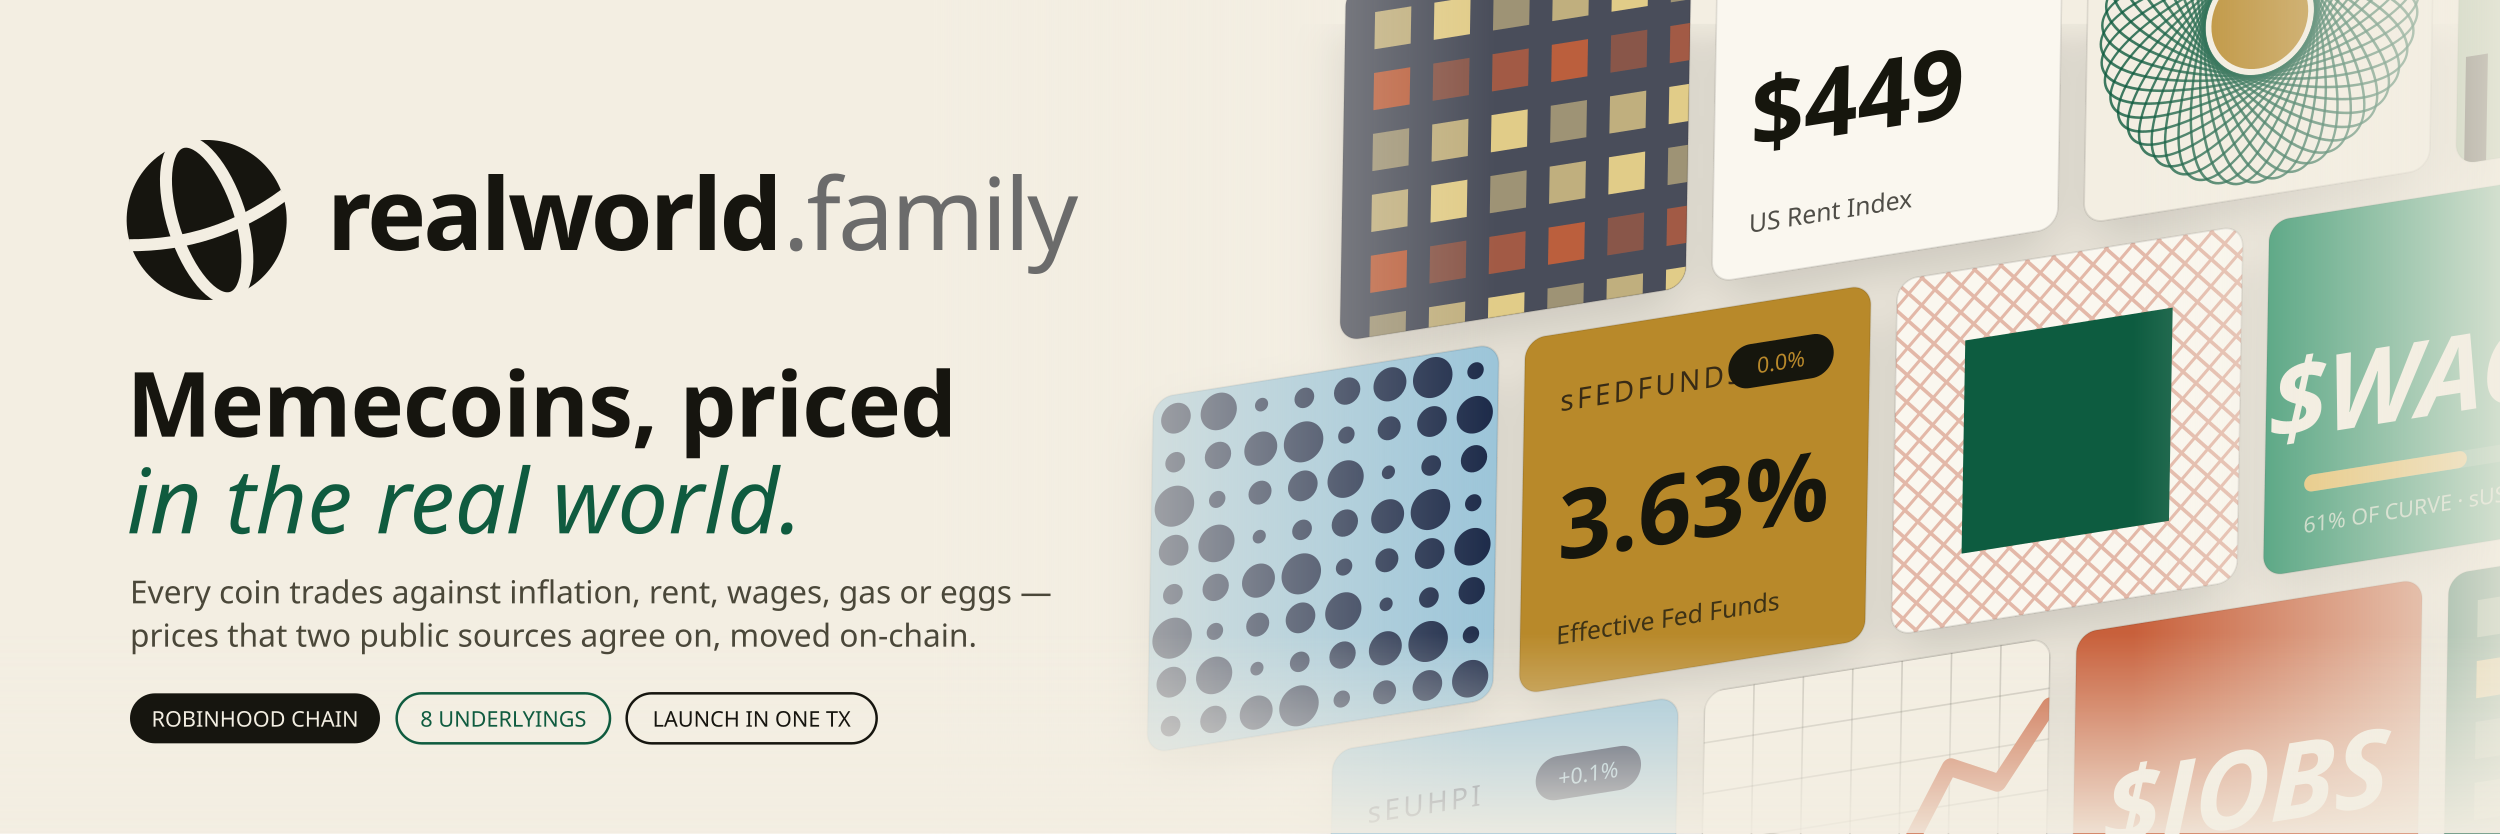
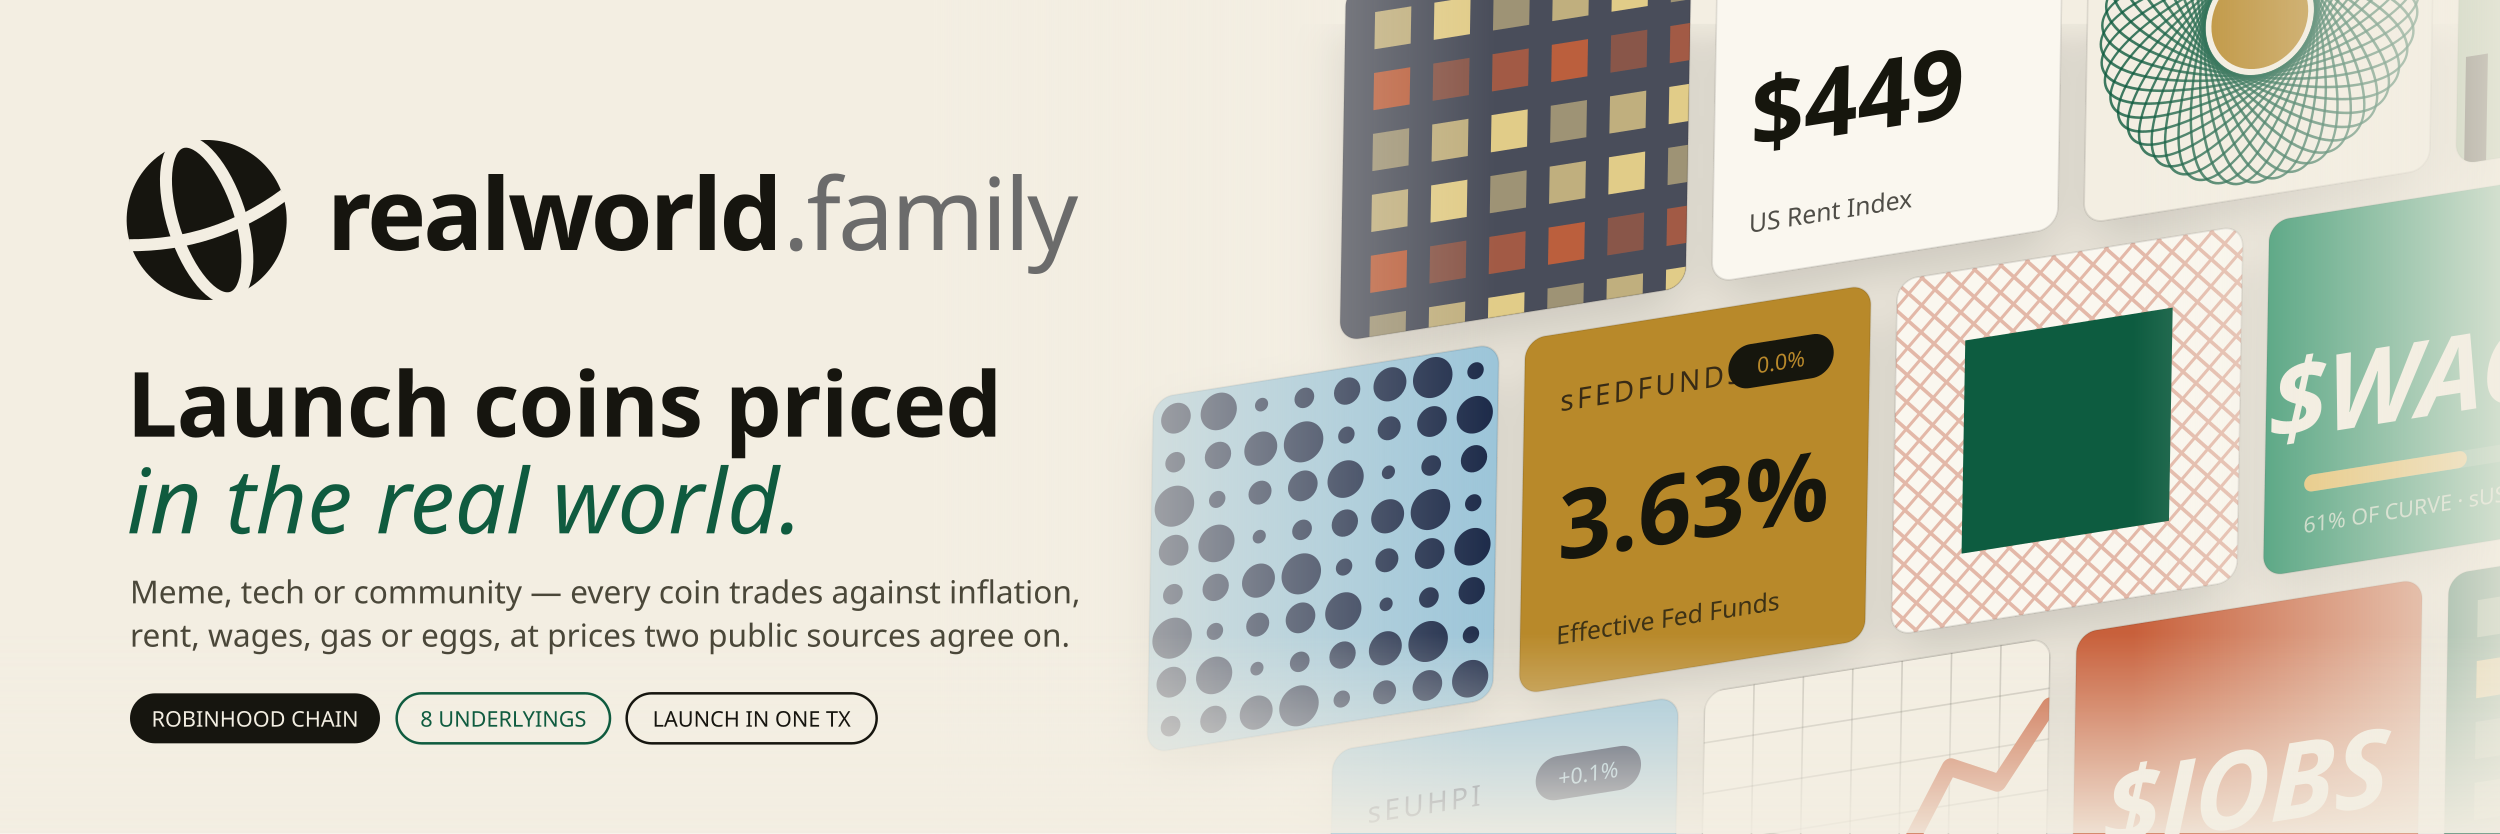
<svg xmlns="http://www.w3.org/2000/svg" width="1500" height="500" viewBox="0 0 1500 500">
  <defs>
    <linearGradient id="fadeL" x1="0" x2="1">
      <stop offset="0" stop-color="#f3eee2" />
      <stop offset="0.62" stop-color="#f3eee2" />
      <stop offset="1" stop-color="#f3eee2" stop-opacity="0" />
    </linearGradient>
    <linearGradient id="fadeR" x1="0" x2="1">
      <stop offset="0" stop-color="#f3eee2" stop-opacity="0" />
      <stop offset="1" stop-color="#f3eee2" stop-opacity="0.85" />
    </linearGradient>
    <linearGradient id="fadeB" x1="0" y1="0" x2="0" y2="1">
      <stop offset="0" stop-color="#f3eee2" stop-opacity="0" />
      <stop offset="1" stop-color="#f3eee2" stop-opacity="0.9" />
    </linearGradient>
    <filter id="soft" x="-10%" y="-10%" width="120%" height="130%">
      <feDropShadow dx="0" dy="14" stdDeviation="16" flood-color="#000" flood-opacity="0.16" />
    </filter>
  </defs>
  <rect width="1500" height="500" fill="#f3eee2" />
  <g transform="translate(700 -220) rotate(-9) skewX(-10)" filter="url(#soft)">
    <g transform="translate(0 0)">
      <clipPath id="g1">
        <rect width="210" height="210" rx="12" />
      </clipPath>
      <g clip-path="url(#g1)">
        <rect width="210" height="210" fill="#1b2a4a" />
        <line x1="0" y1="0" x2="0" y2="210" stroke="#9cc5d9" stroke-opacity="0.18" />
        <line x1="30" y1="0" x2="30" y2="210" stroke="#9cc5d9" stroke-opacity="0.18" />
        <line x1="60" y1="0" x2="60" y2="210" stroke="#9cc5d9" stroke-opacity="0.18" />
        <line x1="90" y1="0" x2="90" y2="210" stroke="#9cc5d9" stroke-opacity="0.18" />
        <line x1="120" y1="0" x2="120" y2="210" stroke="#9cc5d9" stroke-opacity="0.18" />
        <line x1="150" y1="0" x2="150" y2="210" stroke="#9cc5d9" stroke-opacity="0.18" />
        <line x1="180" y1="0" x2="180" y2="210" stroke="#9cc5d9" stroke-opacity="0.18" />
        <line x1="210" y1="0" x2="210" y2="210" stroke="#9cc5d9" stroke-opacity="0.18" />
        <line x1="0" y1="0" x2="210" y2="0" stroke="#9cc5d9" stroke-opacity="0.18" />
        <line x1="0" y1="30" x2="210" y2="30" stroke="#9cc5d9" stroke-opacity="0.18" />
        <line x1="0" y1="60" x2="210" y2="60" stroke="#9cc5d9" stroke-opacity="0.18" />
        <line x1="0" y1="90" x2="210" y2="90" stroke="#9cc5d9" stroke-opacity="0.18" />
        <line x1="0" y1="120" x2="210" y2="120" stroke="#9cc5d9" stroke-opacity="0.18" />
        <line x1="0" y1="150" x2="210" y2="150" stroke="#9cc5d9" stroke-opacity="0.18" />
        <line x1="0" y1="180" x2="210" y2="180" stroke="#9cc5d9" stroke-opacity="0.18" />
        <line x1="0" y1="210" x2="210" y2="210" stroke="#9cc5d9" stroke-opacity="0.18" />
        <polyline points="0,192.15 30,129.675 60,156.45 90,102.9 120,120.75 150,67.2 180,81.48 210,40.425" fill="none" stroke="#e2b859" stroke-width="10" stroke-linejoin="round" stroke-linecap="round" />
      </g>
      <rect width="210" height="210" rx="12" fill="none" stroke="#000" stroke-opacity="0.1" />
    </g>
    <g transform="translate(226 0)">
      <clipPath id="g2">
        <rect width="210" height="210" rx="12" />
      </clipPath>
      <g clip-path="url(#g2)">
        <rect width="210" height="210" fill="#f3eee2" />
        <ellipse cx="43.846" cy="30" rx="16" ry="21" fill="#faf7ef" stroke="#b8892a" stroke-width="3" />
        <ellipse cx="91.846" cy="30" rx="16" ry="21" fill="#faf7ef" stroke="#b8892a" stroke-width="3" />
        <ellipse cx="139.846" cy="30" rx="16" ry="21" fill="#faf7ef" stroke="#b8892a" stroke-width="3" />
        <ellipse cx="187.846" cy="30" rx="16" ry="21" fill="#faf7ef" stroke="#b8892a" stroke-width="3" />
        <ellipse cx="67.846" cy="82" rx="16" ry="21" fill="#faf7ef" stroke="#b8892a" stroke-width="3" />
        <ellipse cx="115.846" cy="82" rx="16" ry="21" fill="#faf7ef" stroke="#b8892a" stroke-width="3" />
        <ellipse cx="163.846" cy="82" rx="16" ry="21" fill="#faf7ef" stroke="#b8892a" stroke-width="3" />
        <ellipse cx="211.846" cy="82" rx="16" ry="21" fill="#faf7ef" stroke="#b8892a" stroke-width="3" />
        <ellipse cx="43.846" cy="134" rx="16" ry="21" fill="#faf7ef" stroke="#b8892a" stroke-width="3" />
        <ellipse cx="91.846" cy="134" rx="16" ry="21" fill="#faf7ef" stroke="#b8892a" stroke-width="3" />
        <ellipse cx="139.846" cy="134" rx="16" ry="21" fill="#faf7ef" stroke="#b8892a" stroke-width="3" />
        <ellipse cx="187.846" cy="134" rx="16" ry="21" fill="#faf7ef" stroke="#b8892a" stroke-width="3" />
        <ellipse cx="67.846" cy="186" rx="16" ry="21" fill="#faf7ef" stroke="#b8892a" stroke-width="3" />
        <ellipse cx="115.846" cy="186" rx="16" ry="21" fill="#faf7ef" stroke="#b8892a" stroke-width="3" />
        <ellipse cx="163.846" cy="186" rx="16" ry="21" fill="#faf7ef" stroke="#b8892a" stroke-width="3" />
        <ellipse cx="211.846" cy="186" rx="16" ry="21" fill="#faf7ef" stroke="#b8892a" stroke-width="3" />
      </g>
      <rect width="210" height="210" rx="12" fill="none" stroke="#000" stroke-opacity="0.1" />
    </g>
    <g transform="translate(452 0)">
      <clipPath id="g3">
        <rect width="210" height="210" rx="12" />
      </clipPath>
      <g clip-path="url(#g3)">
        <rect width="210" height="210" fill="#16150f" />
        <text x="22" y="46" font-family="IBM Plex Mono" font-size="17" letter-spacing="2" fill="#f3eee2" opacity="0.8">sUSEGGS</text>
        <text x="22" y="134.4" font-family="Fraunces" font-size="56.7" font-weight="600" fill="#f3eee2">$2.27</text>
        <text x="22" y="184" font-family="IBM Plex Sans" font-size="15" fill="#f3eee2" opacity="0.75">US Eggs, per dozen</text>
        <rect x="124" y="24" width="64" height="26" rx="13" fill="#1f8a5f" />
        <text x="156" y="42" text-anchor="middle" font-family="IBM Plex Mono" font-size="13" font-weight="500" fill="#16150f">+3.8%</text>
      </g>
      <rect width="210" height="210" rx="12" fill="none" stroke="#000" stroke-opacity="0.1" />
    </g>
    <g transform="translate(678 0)">
      <clipPath id="g4">
        <rect width="210" height="210" rx="12" />
      </clipPath>
      <g clip-path="url(#g4)">
        <rect width="210" height="210" fill="#c8603a" />
        <line x1="-210" y1="0" x2="0" y2="210" stroke="#e3b8a8" stroke-width="9" />
        <line x1="-188" y1="0" x2="22" y2="210" stroke="#e3b8a8" stroke-width="9" />
        <line x1="-166" y1="0" x2="44" y2="210" stroke="#e3b8a8" stroke-width="9" />
        <line x1="-144" y1="0" x2="66" y2="210" stroke="#e3b8a8" stroke-width="9" />
        <line x1="-122" y1="0" x2="88" y2="210" stroke="#e3b8a8" stroke-width="9" />
        <line x1="-100" y1="0" x2="110" y2="210" stroke="#e3b8a8" stroke-width="9" />
        <line x1="-78" y1="0" x2="132" y2="210" stroke="#e3b8a8" stroke-width="9" />
        <line x1="-56" y1="0" x2="154" y2="210" stroke="#e3b8a8" stroke-width="9" />
        <line x1="-34" y1="0" x2="176" y2="210" stroke="#e3b8a8" stroke-width="9" />
        <line x1="-12" y1="0" x2="198" y2="210" stroke="#e3b8a8" stroke-width="9" />
        <line x1="10" y1="0" x2="220" y2="210" stroke="#e3b8a8" stroke-width="9" />
        <line x1="32" y1="0" x2="242" y2="210" stroke="#e3b8a8" stroke-width="9" />
        <line x1="54" y1="0" x2="264" y2="210" stroke="#e3b8a8" stroke-width="9" />
        <line x1="76" y1="0" x2="286" y2="210" stroke="#e3b8a8" stroke-width="9" />
        <line x1="98" y1="0" x2="308" y2="210" stroke="#e3b8a8" stroke-width="9" />
        <line x1="120" y1="0" x2="330" y2="210" stroke="#e3b8a8" stroke-width="9" />
        <line x1="142" y1="0" x2="352" y2="210" stroke="#e3b8a8" stroke-width="9" />
        <line x1="164" y1="0" x2="374" y2="210" stroke="#e3b8a8" stroke-width="9" />
        <line x1="186" y1="0" x2="396" y2="210" stroke="#e3b8a8" stroke-width="9" />
        <line x1="208" y1="0" x2="418" y2="210" stroke="#e3b8a8" stroke-width="9" />
        <line x1="230" y1="0" x2="440" y2="210" stroke="#e3b8a8" stroke-width="9" />
        <line x1="252" y1="0" x2="462" y2="210" stroke="#e3b8a8" stroke-width="9" />
        <line x1="274" y1="0" x2="484" y2="210" stroke="#e3b8a8" stroke-width="9" />
        <line x1="296" y1="0" x2="506" y2="210" stroke="#e3b8a8" stroke-width="9" />
        <line x1="318" y1="0" x2="528" y2="210" stroke="#e3b8a8" stroke-width="9" />
        <line x1="340" y1="0" x2="550" y2="210" stroke="#e3b8a8" stroke-width="9" />
        <line x1="362" y1="0" x2="572" y2="210" stroke="#e3b8a8" stroke-width="9" />
        <line x1="384" y1="0" x2="594" y2="210" stroke="#e3b8a8" stroke-width="9" />
        <line x1="406" y1="0" x2="616" y2="210" stroke="#e3b8a8" stroke-width="9" />
        <circle cx="147" cy="73.5" r="42" fill="#16150f" />
      </g>
      <rect width="210" height="210" rx="12" fill="none" stroke="#000" stroke-opacity="0.1" />
    </g>
    <g transform="translate(904 0)">
      <clipPath id="g5">
        <rect width="210" height="210" rx="12" />
      </clipPath>
      <g clip-path="url(#g5)">
        <rect width="210" height="210" fill="#e2b859" />
        <text x="105" y="130.2" text-anchor="middle" font-family="Fraunces" font-size="63" font-weight="600" font-style="italic" fill="#16150f">$EGGS</text>
        <rect x="24" y="154" width="162" height="10" rx="5" fill="#16150f" opacity="0.2" />
        <rect x="24" y="154" width="134.46" height="10" rx="5" fill="#0f5b3f" />
        <text x="24" y="188" font-family="IBM Plex Mono" font-size="13" fill="#16150f" opacity="0.7">83% OF CURVE · sUSEGGS</text>
      </g>
      <rect width="210" height="210" rx="12" fill="none" stroke="#000" stroke-opacity="0.1" />
    </g>
    <g transform="translate(113 226)">
      <clipPath id="g6">
        <rect width="210" height="210" rx="12" />
      </clipPath>
      <g clip-path="url(#g6)">
        <rect width="210" height="210" fill="#4a4d5a" />
        <rect x="18" y="18" width="22" height="22" fill="#f2d98d" opacity="0.7" />
        <rect x="54" y="18" width="22" height="22" fill="#f2d98d" opacity="0.9" />
        <rect x="90" y="18" width="22" height="22" fill="#f2d98d" opacity="0.5" />
        <rect x="126" y="18" width="22" height="22" fill="#f2d98d" opacity="0.7" />
        <rect x="162" y="18" width="22" height="22" fill="#f2d98d" opacity="0.9" />
        <rect x="198" y="18" width="22" height="22" fill="#f2d98d" opacity="0.5" />
        <rect x="18" y="54" width="22" height="22" fill="#c8603a" opacity="0.9" />
        <rect x="54" y="54" width="22" height="22" fill="#c8603a" opacity="0.5" />
        <rect x="90" y="54" width="22" height="22" fill="#c8603a" opacity="0.7" />
        <rect x="126" y="54" width="22" height="22" fill="#c8603a" opacity="0.9" />
        <rect x="162" y="54" width="22" height="22" fill="#c8603a" opacity="0.5" />
        <rect x="198" y="54" width="22" height="22" fill="#c8603a" opacity="0.7" />
        <rect x="18" y="90" width="22" height="22" fill="#f2d98d" opacity="0.5" />
        <rect x="54" y="90" width="22" height="22" fill="#f2d98d" opacity="0.7" />
        <rect x="90" y="90" width="22" height="22" fill="#f2d98d" opacity="0.9" />
        <rect x="126" y="90" width="22" height="22" fill="#f2d98d" opacity="0.5" />
        <rect x="162" y="90" width="22" height="22" fill="#f2d98d" opacity="0.7" />
        <rect x="198" y="90" width="22" height="22" fill="#f2d98d" opacity="0.9" />
        <rect x="18" y="126" width="22" height="22" fill="#f2d98d" opacity="0.7" />
        <rect x="54" y="126" width="22" height="22" fill="#f2d98d" opacity="0.9" />
        <rect x="90" y="126" width="22" height="22" fill="#f2d98d" opacity="0.5" />
        <rect x="126" y="126" width="22" height="22" fill="#f2d98d" opacity="0.7" />
        <rect x="162" y="126" width="22" height="22" fill="#f2d98d" opacity="0.9" />
        <rect x="198" y="126" width="22" height="22" fill="#f2d98d" opacity="0.5" />
        <rect x="18" y="162" width="22" height="22" fill="#c8603a" opacity="0.9" />
        <rect x="54" y="162" width="22" height="22" fill="#c8603a" opacity="0.5" />
        <rect x="90" y="162" width="22" height="22" fill="#c8603a" opacity="0.7" />
        <rect x="126" y="162" width="22" height="22" fill="#c8603a" opacity="0.9" />
        <rect x="162" y="162" width="22" height="22" fill="#c8603a" opacity="0.5" />
        <rect x="198" y="162" width="22" height="22" fill="#c8603a" opacity="0.7" />
        <rect x="18" y="198" width="22" height="22" fill="#f2d98d" opacity="0.5" />
        <rect x="54" y="198" width="22" height="22" fill="#f2d98d" opacity="0.7" />
        <rect x="90" y="198" width="22" height="22" fill="#f2d98d" opacity="0.9" />
        <rect x="126" y="198" width="22" height="22" fill="#f2d98d" opacity="0.5" />
        <rect x="162" y="198" width="22" height="22" fill="#f2d98d" opacity="0.7" />
        <rect x="198" y="198" width="22" height="22" fill="#f2d98d" opacity="0.9" />
      </g>
      <rect width="210" height="210" rx="12" fill="none" stroke="#000" stroke-opacity="0.1" />
    </g>
    <g transform="translate(339 226)">
      <clipPath id="g7">
        <rect width="210" height="210" rx="12" />
      </clipPath>
      <g clip-path="url(#g7)">
        <rect width="210" height="210" fill="#faf7ef" />
        <text x="22" y="46" font-family="IBM Plex Mono" font-size="17" letter-spacing="2" fill="#16150f" opacity="0.8">sUSRENT</text>
        <text x="22" y="134.4" font-family="Fraunces" font-size="56.7" font-weight="600" fill="#16150f">$449</text>
        <text x="22" y="184" font-family="IBM Plex Sans" font-size="15" fill="#16150f" opacity="0.75">US Rent Index</text>
        <rect x="124" y="24" width="64" height="26" rx="13" fill="#c8603a" />
        <text x="156" y="42" text-anchor="middle" font-family="IBM Plex Mono" font-size="13" font-weight="500" fill="#faf7ef">+0.4%</text>
      </g>
      <rect width="210" height="210" rx="12" fill="none" stroke="#000" stroke-opacity="0.1" />
    </g>
    <g transform="translate(565 226)">
      <clipPath id="g8">
        <rect width="210" height="210" rx="12" />
      </clipPath>
      <g clip-path="url(#g8)">
        <rect width="210" height="210" fill="#f3eee2" />
        <ellipse cx="105" cy="105" rx="96.6" ry="33.6" fill="none" stroke="#0f5b3f" stroke-width="1.5" transform="rotate(0 105 105)" opacity="0.8" />
        <ellipse cx="105" cy="105" rx="96.6" ry="33.6" fill="none" stroke="#0f5b3f" stroke-width="1.5" transform="rotate(7.5 105 105)" opacity="0.8" />
        <ellipse cx="105" cy="105" rx="96.6" ry="33.6" fill="none" stroke="#0f5b3f" stroke-width="1.5" transform="rotate(15 105 105)" opacity="0.8" />
        <ellipse cx="105" cy="105" rx="96.6" ry="33.6" fill="none" stroke="#0f5b3f" stroke-width="1.5" transform="rotate(22.5 105 105)" opacity="0.8" />
        <ellipse cx="105" cy="105" rx="96.6" ry="33.6" fill="none" stroke="#0f5b3f" stroke-width="1.5" transform="rotate(30 105 105)" opacity="0.8" />
        <ellipse cx="105" cy="105" rx="96.6" ry="33.6" fill="none" stroke="#0f5b3f" stroke-width="1.5" transform="rotate(37.5 105 105)" opacity="0.8" />
        <ellipse cx="105" cy="105" rx="96.6" ry="33.6" fill="none" stroke="#0f5b3f" stroke-width="1.5" transform="rotate(45 105 105)" opacity="0.8" />
        <ellipse cx="105" cy="105" rx="96.6" ry="33.6" fill="none" stroke="#0f5b3f" stroke-width="1.5" transform="rotate(52.5 105 105)" opacity="0.8" />
        <ellipse cx="105" cy="105" rx="96.6" ry="33.6" fill="none" stroke="#0f5b3f" stroke-width="1.5" transform="rotate(60 105 105)" opacity="0.8" />
        <ellipse cx="105" cy="105" rx="96.6" ry="33.6" fill="none" stroke="#0f5b3f" stroke-width="1.5" transform="rotate(67.5 105 105)" opacity="0.8" />
        <ellipse cx="105" cy="105" rx="96.6" ry="33.6" fill="none" stroke="#0f5b3f" stroke-width="1.5" transform="rotate(75 105 105)" opacity="0.8" />
        <ellipse cx="105" cy="105" rx="96.6" ry="33.6" fill="none" stroke="#0f5b3f" stroke-width="1.5" transform="rotate(82.5 105 105)" opacity="0.8" />
        <ellipse cx="105" cy="105" rx="96.6" ry="33.6" fill="none" stroke="#0f5b3f" stroke-width="1.5" transform="rotate(90 105 105)" opacity="0.8" />
        <ellipse cx="105" cy="105" rx="96.6" ry="33.6" fill="none" stroke="#0f5b3f" stroke-width="1.5" transform="rotate(97.5 105 105)" opacity="0.8" />
        <ellipse cx="105" cy="105" rx="96.6" ry="33.6" fill="none" stroke="#0f5b3f" stroke-width="1.5" transform="rotate(105 105 105)" opacity="0.8" />
        <ellipse cx="105" cy="105" rx="96.6" ry="33.6" fill="none" stroke="#0f5b3f" stroke-width="1.5" transform="rotate(112.5 105 105)" opacity="0.8" />
        <ellipse cx="105" cy="105" rx="96.6" ry="33.6" fill="none" stroke="#0f5b3f" stroke-width="1.5" transform="rotate(120 105 105)" opacity="0.8" />
        <ellipse cx="105" cy="105" rx="96.6" ry="33.6" fill="none" stroke="#0f5b3f" stroke-width="1.5" transform="rotate(127.5 105 105)" opacity="0.8" />
        <ellipse cx="105" cy="105" rx="96.6" ry="33.6" fill="none" stroke="#0f5b3f" stroke-width="1.5" transform="rotate(135 105 105)" opacity="0.8" />
        <ellipse cx="105" cy="105" rx="96.6" ry="33.6" fill="none" stroke="#0f5b3f" stroke-width="1.5" transform="rotate(142.5 105 105)" opacity="0.8" />
        <ellipse cx="105" cy="105" rx="96.6" ry="33.6" fill="none" stroke="#0f5b3f" stroke-width="1.5" transform="rotate(150 105 105)" opacity="0.8" />
        <ellipse cx="105" cy="105" rx="96.6" ry="33.6" fill="none" stroke="#0f5b3f" stroke-width="1.5" transform="rotate(157.5 105 105)" opacity="0.8" />
        <ellipse cx="105" cy="105" rx="96.6" ry="33.6" fill="none" stroke="#0f5b3f" stroke-width="1.5" transform="rotate(165 105 105)" opacity="0.8" />
        <ellipse cx="105" cy="105" rx="96.6" ry="33.6" fill="none" stroke="#0f5b3f" stroke-width="1.5" transform="rotate(172.5 105 105)" opacity="0.8" />
        <circle cx="105" cy="105" r="29.4" fill="#b8892a" />
      </g>
      <rect width="210" height="210" rx="12" fill="none" stroke="#000" stroke-opacity="0.1" />
    </g>
    <g transform="translate(791 226)">
      <clipPath id="g9">
        <rect width="210" height="210" rx="12" />
      </clipPath>
      <g clip-path="url(#g9)">
        <rect width="210" height="210" fill="#8fae8b" />
        <rect x="5" y="147" width="13.333" height="63" fill="#16150f" />
        <rect x="28.333" y="94.5" width="13.333" height="115.5" fill="#16150f" />
        <rect x="51.667" y="126" width="13.333" height="84" fill="#16150f" />
        <rect x="75" y="63" width="13.333" height="147" fill="#16150f" />
        <rect x="98.333" y="105" width="13.333" height="105" fill="#16150f" />
        <rect x="121.667" y="21" width="13.333" height="189" fill="#16150f" />
        <rect x="145" y="73.5" width="13.333" height="136.5" fill="#16150f" />
        <rect x="168.333" y="42" width="13.333" height="168" fill="#16150f" />
        <rect x="191.667" y="10.5" width="13.333" height="199.5" fill="#faf7ef" />
      </g>
      <rect width="210" height="210" rx="12" fill="none" stroke="#000" stroke-opacity="0.1" />
    </g>
    <g transform="translate(1017 226)">
      <clipPath id="g10">
        <rect width="210" height="210" rx="12" />
      </clipPath>
      <g clip-path="url(#g10)">
        <rect width="210" height="210" fill="#1b2a4a" />
        <text x="105" y="130.2" text-anchor="middle" font-family="Fraunces" font-size="63" font-weight="600" font-style="italic" fill="#f3eee2">$GAS</text>
        <rect x="24" y="154" width="162" height="10" rx="5" fill="#f3eee2" opacity="0.2" />
        <rect x="24" y="154" width="43.74" height="10" rx="5" fill="#e2b859" />
        <text x="24" y="188" font-family="IBM Plex Mono" font-size="13" fill="#f3eee2" opacity="0.7">27% OF CURVE · sUSGAS</text>
      </g>
      <rect width="210" height="210" rx="12" fill="none" stroke="#000" stroke-opacity="0.1" />
    </g>
    <g transform="translate(0 452)">
      <clipPath id="g11">
        <rect width="210" height="210" rx="12" />
      </clipPath>
      <g clip-path="url(#g11)">
        <rect width="210" height="210" fill="#9cc5d9" />
        <circle cx="14" cy="14" r="9" fill="#1b2a4a" />
        <circle cx="40" cy="14" r="11" fill="#1b2a4a" />
        <circle cx="66" cy="14" r="4" fill="#1b2a4a" />
        <circle cx="92" cy="14" r="6" fill="#1b2a4a" />
        <circle cx="118" cy="14" r="8" fill="#1b2a4a" />
        <circle cx="144" cy="14" r="10" fill="#1b2a4a" />
        <circle cx="170" cy="14" r="12" fill="#1b2a4a" />
        <circle cx="196" cy="14" r="5" fill="#1b2a4a" />
        <circle cx="14" cy="40" r="6" fill="#1b2a4a" />
        <circle cx="40" cy="40" r="8" fill="#1b2a4a" />
        <circle cx="66" cy="40" r="10" fill="#1b2a4a" />
        <circle cx="92" cy="40" r="12" fill="#1b2a4a" />
        <circle cx="118" cy="40" r="5" fill="#1b2a4a" />
        <circle cx="144" cy="40" r="7" fill="#1b2a4a" />
        <circle cx="170" cy="40" r="9" fill="#1b2a4a" />
        <circle cx="196" cy="40" r="11" fill="#1b2a4a" />
        <circle cx="14" cy="66" r="12" fill="#1b2a4a" />
        <circle cx="40" cy="66" r="5" fill="#1b2a4a" />
        <circle cx="66" cy="66" r="7" fill="#1b2a4a" />
        <circle cx="92" cy="66" r="9" fill="#1b2a4a" />
        <circle cx="118" cy="66" r="11" fill="#1b2a4a" />
        <circle cx="144" cy="66" r="4" fill="#1b2a4a" />
        <circle cx="170" cy="66" r="6" fill="#1b2a4a" />
        <circle cx="196" cy="66" r="8" fill="#1b2a4a" />
        <circle cx="14" cy="92" r="9" fill="#1b2a4a" />
        <circle cx="40" cy="92" r="11" fill="#1b2a4a" />
        <circle cx="66" cy="92" r="4" fill="#1b2a4a" />
        <circle cx="92" cy="92" r="6" fill="#1b2a4a" />
        <circle cx="118" cy="92" r="8" fill="#1b2a4a" />
        <circle cx="144" cy="92" r="10" fill="#1b2a4a" />
        <circle cx="170" cy="92" r="12" fill="#1b2a4a" />
        <circle cx="196" cy="92" r="5" fill="#1b2a4a" />
        <circle cx="14" cy="118" r="6" fill="#1b2a4a" />
        <circle cx="40" cy="118" r="8" fill="#1b2a4a" />
        <circle cx="66" cy="118" r="10" fill="#1b2a4a" />
        <circle cx="92" cy="118" r="12" fill="#1b2a4a" />
        <circle cx="118" cy="118" r="5" fill="#1b2a4a" />
        <circle cx="144" cy="118" r="7" fill="#1b2a4a" />
        <circle cx="170" cy="118" r="9" fill="#1b2a4a" />
        <circle cx="196" cy="118" r="11" fill="#1b2a4a" />
        <circle cx="14" cy="144" r="12" fill="#1b2a4a" />
        <circle cx="40" cy="144" r="5" fill="#1b2a4a" />
        <circle cx="66" cy="144" r="7" fill="#1b2a4a" />
        <circle cx="92" cy="144" r="9" fill="#1b2a4a" />
        <circle cx="118" cy="144" r="11" fill="#1b2a4a" />
        <circle cx="144" cy="144" r="4" fill="#1b2a4a" />
        <circle cx="170" cy="144" r="6" fill="#1b2a4a" />
        <circle cx="196" cy="144" r="8" fill="#1b2a4a" />
        <circle cx="14" cy="170" r="9" fill="#1b2a4a" />
        <circle cx="40" cy="170" r="11" fill="#1b2a4a" />
        <circle cx="66" cy="170" r="4" fill="#1b2a4a" />
        <circle cx="92" cy="170" r="6" fill="#1b2a4a" />
        <circle cx="118" cy="170" r="8" fill="#1b2a4a" />
        <circle cx="144" cy="170" r="10" fill="#1b2a4a" />
        <circle cx="170" cy="170" r="12" fill="#1b2a4a" />
        <circle cx="196" cy="170" r="5" fill="#1b2a4a" />
        <circle cx="14" cy="196" r="6" fill="#1b2a4a" />
        <circle cx="40" cy="196" r="8" fill="#1b2a4a" />
        <circle cx="66" cy="196" r="10" fill="#1b2a4a" />
        <circle cx="92" cy="196" r="12" fill="#1b2a4a" />
        <circle cx="118" cy="196" r="5" fill="#1b2a4a" />
        <circle cx="144" cy="196" r="7" fill="#1b2a4a" />
        <circle cx="170" cy="196" r="9" fill="#1b2a4a" />
        <circle cx="196" cy="196" r="11" fill="#1b2a4a" />
      </g>
      <rect width="210" height="210" rx="12" fill="none" stroke="#000" stroke-opacity="0.1" />
    </g>
    <g transform="translate(226 452)">
      <clipPath id="g12">
        <rect width="210" height="210" rx="12" />
      </clipPath>
      <g clip-path="url(#g12)">
        <rect width="210" height="210" fill="#b8892a" />
        <text x="22" y="46" font-family="IBM Plex Mono" font-size="17" letter-spacing="2" fill="#16150f" opacity="0.8">sFEDFUNDS</text>
        <text x="22" y="134.4" font-family="Fraunces" font-size="56.7" font-weight="600" fill="#16150f">3.63%</text>
        <text x="22" y="184" font-family="IBM Plex Sans" font-size="15" fill="#16150f" opacity="0.75">Effective Fed Funds</text>
        <rect x="124" y="24" width="64" height="26" rx="13" fill="#16150f" />
        <text x="156" y="42" text-anchor="middle" font-family="IBM Plex Mono" font-size="13" font-weight="500" fill="#b8892a">0.0%</text>
      </g>
      <rect width="210" height="210" rx="12" fill="none" stroke="#000" stroke-opacity="0.1" />
    </g>
    <g transform="translate(452 452)">
      <clipPath id="g13">
        <rect width="210" height="210" rx="12" />
      </clipPath>
      <g clip-path="url(#g13)">
        <rect width="210" height="210" fill="#faf7ef" />
        <line x1="-210" y1="0" x2="0" y2="210" stroke="#e3b8a8" stroke-width="2" />
        <line x1="0" y1="0" x2="-210" y2="210" stroke="#e3b8a8" stroke-width="2" />
        <line x1="-194" y1="0" x2="16" y2="210" stroke="#e3b8a8" stroke-width="2" />
        <line x1="16" y1="0" x2="-194" y2="210" stroke="#e3b8a8" stroke-width="2" />
        <line x1="-178" y1="0" x2="32" y2="210" stroke="#e3b8a8" stroke-width="2" />
        <line x1="32" y1="0" x2="-178" y2="210" stroke="#e3b8a8" stroke-width="2" />
        <line x1="-162" y1="0" x2="48" y2="210" stroke="#e3b8a8" stroke-width="2" />
        <line x1="48" y1="0" x2="-162" y2="210" stroke="#e3b8a8" stroke-width="2" />
        <line x1="-146" y1="0" x2="64" y2="210" stroke="#e3b8a8" stroke-width="2" />
        <line x1="64" y1="0" x2="-146" y2="210" stroke="#e3b8a8" stroke-width="2" />
        <line x1="-130" y1="0" x2="80" y2="210" stroke="#e3b8a8" stroke-width="2" />
        <line x1="80" y1="0" x2="-130" y2="210" stroke="#e3b8a8" stroke-width="2" />
        <line x1="-114" y1="0" x2="96" y2="210" stroke="#e3b8a8" stroke-width="2" />
        <line x1="96" y1="0" x2="-114" y2="210" stroke="#e3b8a8" stroke-width="2" />
        <line x1="-98" y1="0" x2="112" y2="210" stroke="#e3b8a8" stroke-width="2" />
        <line x1="112" y1="0" x2="-98" y2="210" stroke="#e3b8a8" stroke-width="2" />
        <line x1="-82" y1="0" x2="128" y2="210" stroke="#e3b8a8" stroke-width="2" />
        <line x1="128" y1="0" x2="-82" y2="210" stroke="#e3b8a8" stroke-width="2" />
        <line x1="-66" y1="0" x2="144" y2="210" stroke="#e3b8a8" stroke-width="2" />
        <line x1="144" y1="0" x2="-66" y2="210" stroke="#e3b8a8" stroke-width="2" />
        <line x1="-50" y1="0" x2="160" y2="210" stroke="#e3b8a8" stroke-width="2" />
        <line x1="160" y1="0" x2="-50" y2="210" stroke="#e3b8a8" stroke-width="2" />
        <line x1="-34" y1="0" x2="176" y2="210" stroke="#e3b8a8" stroke-width="2" />
        <line x1="176" y1="0" x2="-34" y2="210" stroke="#e3b8a8" stroke-width="2" />
        <line x1="-18" y1="0" x2="192" y2="210" stroke="#e3b8a8" stroke-width="2" />
        <line x1="192" y1="0" x2="-18" y2="210" stroke="#e3b8a8" stroke-width="2" />
        <line x1="-2" y1="0" x2="208" y2="210" stroke="#e3b8a8" stroke-width="2" />
        <line x1="208" y1="0" x2="-2" y2="210" stroke="#e3b8a8" stroke-width="2" />
        <line x1="14" y1="0" x2="224" y2="210" stroke="#e3b8a8" stroke-width="2" />
        <line x1="224" y1="0" x2="14" y2="210" stroke="#e3b8a8" stroke-width="2" />
        <line x1="30" y1="0" x2="240" y2="210" stroke="#e3b8a8" stroke-width="2" />
        <line x1="240" y1="0" x2="30" y2="210" stroke="#e3b8a8" stroke-width="2" />
        <line x1="46" y1="0" x2="256" y2="210" stroke="#e3b8a8" stroke-width="2" />
        <line x1="256" y1="0" x2="46" y2="210" stroke="#e3b8a8" stroke-width="2" />
        <line x1="62" y1="0" x2="272" y2="210" stroke="#e3b8a8" stroke-width="2" />
        <line x1="272" y1="0" x2="62" y2="210" stroke="#e3b8a8" stroke-width="2" />
        <line x1="78" y1="0" x2="288" y2="210" stroke="#e3b8a8" stroke-width="2" />
        <line x1="288" y1="0" x2="78" y2="210" stroke="#e3b8a8" stroke-width="2" />
        <line x1="94" y1="0" x2="304" y2="210" stroke="#e3b8a8" stroke-width="2" />
        <line x1="304" y1="0" x2="94" y2="210" stroke="#e3b8a8" stroke-width="2" />
        <line x1="110" y1="0" x2="320" y2="210" stroke="#e3b8a8" stroke-width="2" />
        <line x1="320" y1="0" x2="110" y2="210" stroke="#e3b8a8" stroke-width="2" />
        <line x1="126" y1="0" x2="336" y2="210" stroke="#e3b8a8" stroke-width="2" />
        <line x1="336" y1="0" x2="126" y2="210" stroke="#e3b8a8" stroke-width="2" />
        <line x1="142" y1="0" x2="352" y2="210" stroke="#e3b8a8" stroke-width="2" />
        <line x1="352" y1="0" x2="142" y2="210" stroke="#e3b8a8" stroke-width="2" />
        <line x1="158" y1="0" x2="368" y2="210" stroke="#e3b8a8" stroke-width="2" />
        <line x1="368" y1="0" x2="158" y2="210" stroke="#e3b8a8" stroke-width="2" />
        <line x1="174" y1="0" x2="384" y2="210" stroke="#e3b8a8" stroke-width="2" />
        <line x1="384" y1="0" x2="174" y2="210" stroke="#e3b8a8" stroke-width="2" />
        <line x1="190" y1="0" x2="400" y2="210" stroke="#e3b8a8" stroke-width="2" />
        <line x1="400" y1="0" x2="190" y2="210" stroke="#e3b8a8" stroke-width="2" />
        <line x1="206" y1="0" x2="416" y2="210" stroke="#e3b8a8" stroke-width="2" />
        <line x1="416" y1="0" x2="206" y2="210" stroke="#e3b8a8" stroke-width="2" />
        <line x1="222" y1="0" x2="432" y2="210" stroke="#e3b8a8" stroke-width="2" />
        <line x1="432" y1="0" x2="222" y2="210" stroke="#e3b8a8" stroke-width="2" />
        <line x1="238" y1="0" x2="448" y2="210" stroke="#e3b8a8" stroke-width="2" />
        <line x1="448" y1="0" x2="238" y2="210" stroke="#e3b8a8" stroke-width="2" />
        <line x1="254" y1="0" x2="464" y2="210" stroke="#e3b8a8" stroke-width="2" />
        <line x1="464" y1="0" x2="254" y2="210" stroke="#e3b8a8" stroke-width="2" />
        <line x1="270" y1="0" x2="480" y2="210" stroke="#e3b8a8" stroke-width="2" />
        <line x1="480" y1="0" x2="270" y2="210" stroke="#e3b8a8" stroke-width="2" />
        <line x1="286" y1="0" x2="496" y2="210" stroke="#e3b8a8" stroke-width="2" />
        <line x1="496" y1="0" x2="286" y2="210" stroke="#e3b8a8" stroke-width="2" />
        <line x1="302" y1="0" x2="512" y2="210" stroke="#e3b8a8" stroke-width="2" />
        <line x1="512" y1="0" x2="302" y2="210" stroke="#e3b8a8" stroke-width="2" />
        <line x1="318" y1="0" x2="528" y2="210" stroke="#e3b8a8" stroke-width="2" />
        <line x1="528" y1="0" x2="318" y2="210" stroke="#e3b8a8" stroke-width="2" />
        <line x1="334" y1="0" x2="544" y2="210" stroke="#e3b8a8" stroke-width="2" />
        <line x1="544" y1="0" x2="334" y2="210" stroke="#e3b8a8" stroke-width="2" />
        <line x1="350" y1="0" x2="560" y2="210" stroke="#e3b8a8" stroke-width="2" />
        <line x1="560" y1="0" x2="350" y2="210" stroke="#e3b8a8" stroke-width="2" />
        <line x1="366" y1="0" x2="576" y2="210" stroke="#e3b8a8" stroke-width="2" />
        <line x1="576" y1="0" x2="366" y2="210" stroke="#e3b8a8" stroke-width="2" />
        <line x1="382" y1="0" x2="592" y2="210" stroke="#e3b8a8" stroke-width="2" />
        <line x1="592" y1="0" x2="382" y2="210" stroke="#e3b8a8" stroke-width="2" />
        <line x1="398" y1="0" x2="608" y2="210" stroke="#e3b8a8" stroke-width="2" />
        <line x1="608" y1="0" x2="398" y2="210" stroke="#e3b8a8" stroke-width="2" />
        <line x1="414" y1="0" x2="624" y2="210" stroke="#e3b8a8" stroke-width="2" />
        <line x1="624" y1="0" x2="414" y2="210" stroke="#e3b8a8" stroke-width="2" />
        <rect x="42" y="42" width="126" height="126" fill="#0f5b3f" />
      </g>
      <rect width="210" height="210" rx="12" fill="none" stroke="#000" stroke-opacity="0.1" />
    </g>
    <g transform="translate(678 452)">
      <clipPath id="g14">
        <rect width="210" height="210" rx="12" />
      </clipPath>
      <g clip-path="url(#g14)">
        <rect width="210" height="210" fill="#1f8a5f" />
        <text x="105" y="130.2" text-anchor="middle" font-family="Fraunces" font-size="63" font-weight="600" font-style="italic" fill="#f3eee2">$WAGE</text>
        <rect x="24" y="154" width="162" height="10" rx="5" fill="#f3eee2" opacity="0.2" />
        <rect x="24" y="154" width="98.82" height="10" rx="5" fill="#e2b859" />
        <text x="24" y="188" font-family="IBM Plex Mono" font-size="13" fill="#f3eee2" opacity="0.7">61% OF CURVE · sUSWAGE</text>
      </g>
      <rect width="210" height="210" rx="12" fill="none" stroke="#000" stroke-opacity="0.1" />
    </g>
    <g transform="translate(904 452)">
      <clipPath id="g15">
        <rect width="210" height="210" rx="12" />
      </clipPath>
      <g clip-path="url(#g15)">
        <rect width="210" height="210" fill="#16150f" />
        <circle cx="73.5" cy="126" r="12" fill="none" stroke="#e2b859" stroke-width="3" opacity="0.9" />
        <circle cx="73.5" cy="126" r="26" fill="none" stroke="#e2b859" stroke-width="3" opacity="0.9" />
        <circle cx="73.5" cy="126" r="40" fill="none" stroke="#e2b859" stroke-width="3" opacity="0.9" />
        <circle cx="73.5" cy="126" r="54" fill="none" stroke="#e2b859" stroke-width="3" opacity="0.9" />
        <circle cx="73.5" cy="126" r="68" fill="none" stroke="#e2b859" stroke-width="3" opacity="0.9" />
        <circle cx="73.5" cy="126" r="82" fill="none" stroke="#e2b859" stroke-width="3" opacity="0.9" />
        <circle cx="73.5" cy="126" r="96" fill="none" stroke="#e2b859" stroke-width="3" opacity="0.9" />
        <circle cx="73.5" cy="126" r="110" fill="none" stroke="#e2b859" stroke-width="3" opacity="0.9" />
        <circle cx="73.5" cy="126" r="124" fill="none" stroke="#e2b859" stroke-width="3" opacity="0.9" />
        <circle cx="73.5" cy="126" r="138" fill="none" stroke="#e2b859" stroke-width="3" opacity="0.9" />
        <circle cx="73.5" cy="126" r="152" fill="none" stroke="#e2b859" stroke-width="3" opacity="0.9" />
        <circle cx="73.5" cy="126" r="166" fill="none" stroke="#e2b859" stroke-width="3" opacity="0.9" />
        <circle cx="73.5" cy="126" r="180" fill="none" stroke="#e2b859" stroke-width="3" opacity="0.9" />
        <circle cx="178.5" cy="31.5" r="12" fill="none" stroke="#1f8a5f" stroke-width="3" opacity="0.8" />
        <circle cx="178.5" cy="31.5" r="26" fill="none" stroke="#1f8a5f" stroke-width="3" opacity="0.8" />
        <circle cx="178.5" cy="31.5" r="40" fill="none" stroke="#1f8a5f" stroke-width="3" opacity="0.8" />
        <circle cx="178.5" cy="31.5" r="54" fill="none" stroke="#1f8a5f" stroke-width="3" opacity="0.8" />
        <circle cx="178.5" cy="31.5" r="68" fill="none" stroke="#1f8a5f" stroke-width="3" opacity="0.8" />
        <circle cx="178.5" cy="31.5" r="82" fill="none" stroke="#1f8a5f" stroke-width="3" opacity="0.8" />
        <circle cx="178.5" cy="31.5" r="96" fill="none" stroke="#1f8a5f" stroke-width="3" opacity="0.8" />
        <circle cx="178.5" cy="31.5" r="110" fill="none" stroke="#1f8a5f" stroke-width="3" opacity="0.8" />
        <circle cx="178.5" cy="31.5" r="124" fill="none" stroke="#1f8a5f" stroke-width="3" opacity="0.8" />
        <circle cx="178.5" cy="31.5" r="138" fill="none" stroke="#1f8a5f" stroke-width="3" opacity="0.8" />
      </g>
      <rect width="210" height="210" rx="12" fill="none" stroke="#000" stroke-opacity="0.1" />
    </g>
    <g transform="translate(113 678)">
      <clipPath id="g16">
        <rect width="210" height="210" rx="12" />
      </clipPath>
      <g clip-path="url(#g16)">
        <rect width="210" height="210" fill="#9cc5d9" />
        <text x="22" y="46" font-family="IBM Plex Mono" font-size="17" letter-spacing="2" fill="#1b2a4a" opacity="0.8">sEUHPI</text>
        <text x="22" y="134.4" font-family="Fraunces" font-size="56.7" font-weight="600" fill="#1b2a4a">$157</text>
        <text x="22" y="184" font-family="IBM Plex Sans" font-size="15" fill="#1b2a4a" opacity="0.75">Euro Area House Prices</text>
        <rect x="124" y="24" width="64" height="26" rx="13" fill="#1b2a4a" />
        <text x="156" y="42" text-anchor="middle" font-family="IBM Plex Mono" font-size="13" font-weight="500" fill="#9cc5d9">+0.1%</text>
      </g>
      <rect width="210" height="210" rx="12" fill="none" stroke="#000" stroke-opacity="0.1" />
    </g>
    <g transform="translate(339 678)">
      <clipPath id="g17">
        <rect width="210" height="210" rx="12" />
      </clipPath>
      <g clip-path="url(#g17)">
        <rect width="210" height="210" fill="#f3eee2" />
        <line x1="0" y1="0" x2="0" y2="210" stroke="#16150f" stroke-opacity="0.18" />
        <line x1="30" y1="0" x2="30" y2="210" stroke="#16150f" stroke-opacity="0.18" />
        <line x1="60" y1="0" x2="60" y2="210" stroke="#16150f" stroke-opacity="0.18" />
        <line x1="90" y1="0" x2="90" y2="210" stroke="#16150f" stroke-opacity="0.18" />
        <line x1="120" y1="0" x2="120" y2="210" stroke="#16150f" stroke-opacity="0.18" />
        <line x1="150" y1="0" x2="150" y2="210" stroke="#16150f" stroke-opacity="0.18" />
        <line x1="180" y1="0" x2="180" y2="210" stroke="#16150f" stroke-opacity="0.18" />
        <line x1="210" y1="0" x2="210" y2="210" stroke="#16150f" stroke-opacity="0.18" />
        <line x1="0" y1="0" x2="210" y2="0" stroke="#16150f" stroke-opacity="0.18" />
        <line x1="0" y1="30" x2="210" y2="30" stroke="#16150f" stroke-opacity="0.18" />
        <line x1="0" y1="60" x2="210" y2="60" stroke="#16150f" stroke-opacity="0.18" />
        <line x1="0" y1="90" x2="210" y2="90" stroke="#16150f" stroke-opacity="0.18" />
        <line x1="0" y1="120" x2="210" y2="120" stroke="#16150f" stroke-opacity="0.18" />
        <line x1="0" y1="150" x2="210" y2="150" stroke="#16150f" stroke-opacity="0.18" />
        <line x1="0" y1="180" x2="210" y2="180" stroke="#16150f" stroke-opacity="0.18" />
        <line x1="0" y1="210" x2="210" y2="210" stroke="#16150f" stroke-opacity="0.18" />
        <polyline points="0,192.15 30,129.675 60,156.45 90,102.9 120,120.75 150,67.2 180,81.48 210,40.425" fill="none" stroke="#c8603a" stroke-width="10" stroke-linejoin="round" stroke-linecap="round" />
      </g>
      <rect width="210" height="210" rx="12" fill="none" stroke="#000" stroke-opacity="0.1" />
    </g>
    <g transform="translate(565 678)">
      <clipPath id="g18">
        <rect width="210" height="210" rx="12" />
      </clipPath>
      <g clip-path="url(#g18)">
        <rect width="210" height="210" fill="#c8603a" />
        <text x="105" y="130.2" text-anchor="middle" font-family="Fraunces" font-size="63" font-weight="600" font-style="italic" fill="#f3eee2">$JOBS</text>
        <rect x="24" y="154" width="162" height="10" rx="5" fill="#f3eee2" opacity="0.2" />
        <rect x="24" y="154" width="19.44" height="10" rx="5" fill="#f2d98d" />
        <text x="24" y="188" font-family="IBM Plex Mono" font-size="13" fill="#f3eee2" opacity="0.7">12% OF CURVE · sUSJOBS</text>
      </g>
      <rect width="210" height="210" rx="12" fill="none" stroke="#000" stroke-opacity="0.1" />
    </g>
    <g transform="translate(791 678)">
      <clipPath id="g19">
        <rect width="210" height="210" rx="12" />
      </clipPath>
      <g clip-path="url(#g19)">
        <rect width="210" height="210" fill="#0f5b3f" />
        <rect x="18" y="18" width="22" height="22" fill="#8fae8b" opacity="0.7" />
        <rect x="54" y="18" width="22" height="22" fill="#8fae8b" opacity="0.9" />
        <rect x="90" y="18" width="22" height="22" fill="#8fae8b" opacity="0.5" />
        <rect x="126" y="18" width="22" height="22" fill="#8fae8b" opacity="0.7" />
        <rect x="162" y="18" width="22" height="22" fill="#8fae8b" opacity="0.9" />
        <rect x="198" y="18" width="22" height="22" fill="#8fae8b" opacity="0.5" />
        <rect x="18" y="54" width="22" height="22" fill="#e2b859" opacity="0.9" />
        <rect x="54" y="54" width="22" height="22" fill="#e2b859" opacity="0.5" />
        <rect x="90" y="54" width="22" height="22" fill="#e2b859" opacity="0.7" />
        <rect x="126" y="54" width="22" height="22" fill="#e2b859" opacity="0.9" />
        <rect x="162" y="54" width="22" height="22" fill="#e2b859" opacity="0.5" />
        <rect x="198" y="54" width="22" height="22" fill="#e2b859" opacity="0.7" />
        <rect x="18" y="90" width="22" height="22" fill="#8fae8b" opacity="0.5" />
        <rect x="54" y="90" width="22" height="22" fill="#8fae8b" opacity="0.7" />
        <rect x="90" y="90" width="22" height="22" fill="#8fae8b" opacity="0.9" />
        <rect x="126" y="90" width="22" height="22" fill="#8fae8b" opacity="0.5" />
        <rect x="162" y="90" width="22" height="22" fill="#8fae8b" opacity="0.7" />
        <rect x="198" y="90" width="22" height="22" fill="#8fae8b" opacity="0.9" />
        <rect x="18" y="126" width="22" height="22" fill="#8fae8b" opacity="0.7" />
        <rect x="54" y="126" width="22" height="22" fill="#8fae8b" opacity="0.9" />
        <rect x="90" y="126" width="22" height="22" fill="#8fae8b" opacity="0.5" />
        <rect x="126" y="126" width="22" height="22" fill="#8fae8b" opacity="0.7" />
        <rect x="162" y="126" width="22" height="22" fill="#8fae8b" opacity="0.9" />
        <rect x="198" y="126" width="22" height="22" fill="#8fae8b" opacity="0.5" />
        <rect x="18" y="162" width="22" height="22" fill="#e2b859" opacity="0.9" />
        <rect x="54" y="162" width="22" height="22" fill="#e2b859" opacity="0.5" />
        <rect x="90" y="162" width="22" height="22" fill="#e2b859" opacity="0.7" />
        <rect x="126" y="162" width="22" height="22" fill="#e2b859" opacity="0.9" />
        <rect x="162" y="162" width="22" height="22" fill="#e2b859" opacity="0.5" />
        <rect x="198" y="162" width="22" height="22" fill="#e2b859" opacity="0.7" />
        <rect x="18" y="198" width="22" height="22" fill="#8fae8b" opacity="0.5" />
        <rect x="54" y="198" width="22" height="22" fill="#8fae8b" opacity="0.7" />
        <rect x="90" y="198" width="22" height="22" fill="#8fae8b" opacity="0.9" />
        <rect x="126" y="198" width="22" height="22" fill="#8fae8b" opacity="0.5" />
        <rect x="162" y="198" width="22" height="22" fill="#8fae8b" opacity="0.7" />
        <rect x="198" y="198" width="22" height="22" fill="#8fae8b" opacity="0.9" />
      </g>
      <rect width="210" height="210" rx="12" fill="none" stroke="#000" stroke-opacity="0.1" />
    </g>
    <g transform="translate(1017 678)">
      <clipPath id="g20">
        <rect width="210" height="210" rx="12" />
      </clipPath>
      <g clip-path="url(#g20)">
        <rect width="210" height="210" fill="#f2d98d" />
        <text x="22" y="46" font-family="IBM Plex Mono" font-size="17" letter-spacing="2" fill="#16150f" opacity="0.8">sUSGAS</text>
        <text x="22" y="134.4" font-family="Fraunces" font-size="56.7" font-weight="600" fill="#16150f">$4.20</text>
        <text x="22" y="184" font-family="IBM Plex Sans" font-size="15" fill="#16150f" opacity="0.75">US Gasoline, per gallon</text>
        <rect x="124" y="24" width="64" height="26" rx="13" fill="#c8603a" />
        <text x="156" y="42" text-anchor="middle" font-family="IBM Plex Mono" font-size="13" font-weight="500" fill="#f2d98d">−1.4%</text>
      </g>
      <rect width="210" height="210" rx="12" fill="none" stroke="#000" stroke-opacity="0.1" />
    </g>
  </g>
  <rect x="0" y="0" width="900" height="500" fill="url(#fadeL)" />
  <rect x="1280" y="0" width="220" height="500" fill="url(#fadeR)" />
  <rect x="0" y="380" width="1500" height="120" fill="url(#fadeB)" />
  <g transform="rotate(-18 124 132)">
    <circle cx="124" cy="132" r="48" fill="#16150f" />
    <ellipse cx="124" cy="132" rx="20.16" ry="48.96" fill="none" stroke="#f3eee2" stroke-width="7.2" />
    <path d="M 75.04 132 Q 124 148.32 172.96 132" fill="none" stroke="#f3eee2" stroke-width="7.2" />
    <path d="M 150.4 81.6 L 174.4 105.6 L 174.4 81.6 Z" fill="#f3eee2" />
  </g>
  <text x="196" y="150" font-family="IBM Plex Sans" font-size="60" font-weight="700" letter-spacing="-1.8" fill="#16150f">realworld<tspan font-weight="400" fill="#6b6b6b">.family</tspan>
  </text>
-   <text x="76" y="262" font-family="Fraunces" font-size="54" font-weight="600" letter-spacing="-0.5" fill="#16150f">Memecoins, priced</text>
+   <text x="76" y="262" font-family="Fraunces" font-size="54" font-weight="600" letter-spacing="-0.5" fill="#16150f">Launch coins priced</text>
  <text x="76" y="320" font-family="Fraunces" font-size="54" font-weight="500" font-style="italic" fill="#0f5b3f">in the real world.</text>
-   <text x="78" y="362" font-family="IBM Plex Sans" font-size="19" fill="#4a4739">Every coin trades against inflation, rent, wages, gas or eggs —</text>
-   <text x="78" y="388" font-family="IBM Plex Sans" font-size="19" fill="#4a4739">prices that two public sources agree on, moved on-chain.</text>
+   <text x="78" y="362" font-family="IBM Plex Sans" font-size="19" fill="#4a4739">Meme, tech or community — every coin trades against inflation,</text>
+   <text x="78" y="388" font-family="IBM Plex Sans" font-size="19" fill="#4a4739">rent, wages, gas or eggs, at prices two public sources agree on.</text>
  <g font-family="IBM Plex Mono" font-size="13" font-weight="500">
    <rect x="78" y="416" width="150" height="30" rx="15" fill="#16150f" />
    <text x="153" y="436" text-anchor="middle" fill="#f3eee2">ROBINHOOD CHAIN</text>
    <rect x="238" y="416" width="128" height="30" rx="15" fill="none" stroke="#0f5b3f" stroke-width="1.5" />
    <text x="302" y="436" text-anchor="middle" fill="#0f5b3f">8 UNDERLYINGS</text>
    <rect x="376" y="416" width="150" height="30" rx="15" fill="none" stroke="#16150f" stroke-width="1.5" />
    <text x="451" y="436" text-anchor="middle" fill="#16150f">LAUNCH IN ONE TX</text>
  </g>
</svg>
